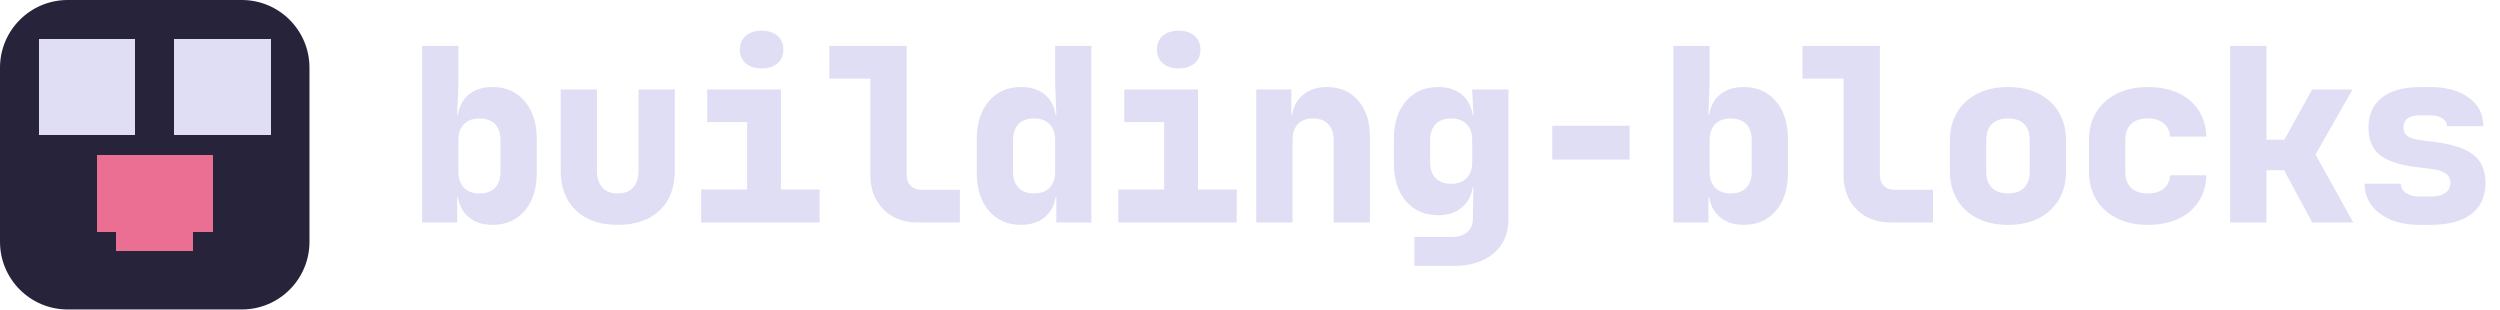
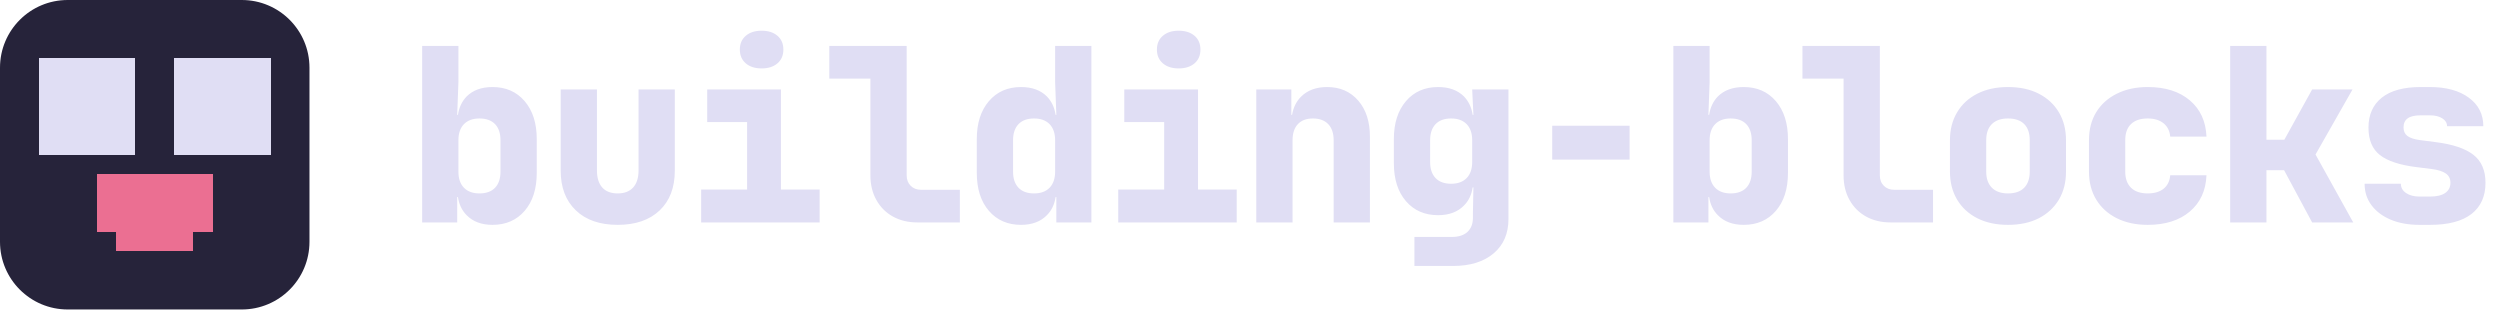
<svg xmlns="http://www.w3.org/2000/svg" viewBox="0 0 517 64" width="517" height="64" role="img" aria-label="building-blocks">
  <rect width="64" height="64" rx="14" fill="#26233a" />
  <g shape-rendering="crispEdges">
-     <path d="M8 8h20v4h-20zM36 8h20v4h-20zM8 12h20v4h-20zM36 12h20v4h-20zM8 16h20v4h-20zM36 16h20v4h-20zM8 20h20v4h-20zM36 20h20v4h-20zM8 24h20v4h-20zM36 24h20v4h-20z" fill="#e0def4" />
-     <path d="M20 32h24v4h-24zM20 36h24v4h-24zM20 40h24v4h-24zM20 44h24v4h-24zM24 48h16v4h-16z" fill="#eb6f92" />
+     <path d="M8 12h20v4h-20zM36 12h20v4h-20zM8 16h20v4h-20zM36 16h20v4h-20zM8 20h20v4h-20zM36 20h20v4h-20zM8 24h20v4h-20zM36 24h20v4h-20zM8 28h20v4h-20zM36 28h20v4h-20z" fill="#e0def4" />
+     <path d="M20 36h24v4h-24zM20 40h24v4h-24zM20 44h24v4h-24zM24 48h16v4h-16z" fill="#eb6f92" />
  </g>
  <path d="M101.85 46.5L101.85 46.5Q98.45 46.5 96.5 44.5L96.5 44.5Q95.05 43.05 94.7 40.75L94.7 40.75L94.55 40.75L94.55 46L87.3 46L87.3 9.5L94.8 9.5L94.8 17L94.55 23.75L94.7 23.75Q95.05 21.45 96.5 19.95L96.5 19.95Q98.45 18 101.85 18L101.85 18Q106 18 108.5 20.92Q111 23.85 111 28.75L111 28.75L111 35.75Q111 40.7 108.5 43.6Q106 46.5 101.85 46.5M99.15 40L99.15 40Q101.25 40 102.38 38.83Q103.5 37.65 103.5 35.5L103.5 35.5L103.5 29Q103.5 26.85 102.38 25.67Q101.25 24.5 99.15 24.5L99.15 24.5Q97.1 24.5 95.95 25.67Q94.8 26.85 94.8 29L94.8 29L94.8 35.5Q94.8 37.65 95.95 38.83Q97.1 40 99.15 40M127.75 46.5L127.75 46.5Q122.2 46.5 119.08 43.5Q115.95 40.5 115.95 35.3L115.95 35.3L115.95 18.5L123.45 18.5L123.45 35.25Q123.45 37.55 124.55 38.78Q125.65 40 127.75 40L127.75 40Q129.8 40 130.93 38.78Q132.05 37.55 132.05 35.25L132.05 35.25L132.05 18.5L139.55 18.5L139.55 35.3Q139.55 40.55 136.4 43.53Q133.25 46.5 127.75 46.5M169.5 46L145 46L145 39.2L154.5 39.2L154.5 25.25L146.25 25.25L146.25 18.5L161.5 18.5L161.5 39.2L169.5 39.2L169.5 46M157.5 14.15L157.5 14.15Q155.45 14.15 154.23 13.1Q153 12.05 153 10.25L153 10.25Q153 8.45 154.23 7.4Q155.45 6.35 157.5 6.35L157.5 6.35Q159.55 6.35 160.78 7.4Q162 8.45 162 10.25L162 10.25Q162 12.05 160.78 13.1Q159.55 14.15 157.5 14.15M198.5 46L189.75 46Q186.85 46 184.65 44.78Q182.45 43.55 181.23 41.35Q180 39.15 180 36.25L180 36.25L180 16.25L171.5 16.25L171.5 9.5L187.5 9.5L187.5 36.25Q187.5 37.6 188.33 38.42Q189.15 39.25 190.5 39.25L190.5 39.25L198.5 39.25L198.5 46M211.15 46.5L211.15 46.5Q207 46.5 204.5 43.6Q202 40.7 202 35.75L202 35.75L202 28.75Q202 23.85 204.5 20.92Q207 18 211.15 18L211.15 18Q214.55 18 216.5 19.95L216.5 19.95Q217.95 21.45 218.3 23.75L218.3 23.75L218.45 23.75L218.2 17L218.2 9.5L225.7 9.5L225.7 46L218.45 46L218.45 40.75L218.3 40.75Q217.95 43.05 216.5 44.5L216.5 44.5Q214.55 46.5 211.15 46.5M213.85 40L213.85 40Q215.9 40 217.05 38.83Q218.2 37.65 218.2 35.5L218.2 35.5L218.2 29Q218.2 26.85 217.05 25.67Q215.9 24.5 213.85 24.5L213.85 24.5Q211.75 24.5 210.63 25.67Q209.5 26.85 209.5 29L209.5 29L209.5 35.5Q209.5 37.65 210.63 38.83Q211.75 40 213.85 40M255.75 46L231.25 46L231.25 39.2L240.75 39.2L240.75 25.25L232.5 25.25L232.5 18.5L247.75 18.5L247.75 39.2L255.75 39.2L255.75 46M243.75 14.15L243.75 14.15Q241.7 14.15 240.48 13.1Q239.25 12.05 239.25 10.25L239.25 10.25Q239.25 8.45 240.48 7.4Q241.7 6.35 243.75 6.35L243.75 6.35Q245.8 6.35 247.03 7.4Q248.25 8.45 248.25 10.25L248.25 10.25Q248.25 12.05 247.03 13.1Q245.8 14.15 243.75 14.15M267.3 46L259.8 46L259.8 18.5L267.05 18.5L267.05 23.75L267.2 23.75Q267.6 21.45 269.05 20L269.05 20Q271.05 18 274.45 18L274.45 18Q278.45 18 280.88 20.8Q283.3 23.6 283.3 28.25L283.3 28.25L283.3 46L275.8 46L275.8 29Q275.8 26.85 274.68 25.67Q273.55 24.5 271.5 24.5L271.5 24.5Q269.5 24.5 268.4 25.67Q267.3 26.85 267.3 29L267.3 29L267.3 46M300.5 55L292.5 55L292.5 49L300.25 49Q302.35 49 303.48 47.95Q304.6 46.9 304.6 45.05L304.6 45.05L304.6 44L304.7 38.75L304.55 38.75Q304.2 41.05 302.75 42.5L302.75 42.5Q300.8 44.5 297.4 44.5L297.4 44.5Q293.25 44.5 290.75 41.6Q288.25 38.7 288.25 33.75L288.25 33.75L288.25 28.75Q288.25 23.85 290.75 20.92Q293.25 18 297.4 18L297.4 18Q300.8 18 302.75 19.95L302.75 19.95Q304.2 21.45 304.55 23.75L304.55 23.75L304.7 23.75L304.45 18.5L311.95 18.5L311.95 45.3Q311.95 49.8 308.88 52.4Q305.8 55 300.5 55L300.5 55M300.1 38L300.1 38Q302.15 38 303.3 36.83Q304.45 35.65 304.45 33.5L304.45 33.5L304.45 29Q304.45 26.85 303.3 25.67Q302.15 24.5 300.1 24.5L300.1 24.5Q298 24.5 296.88 25.67Q295.75 26.85 295.75 29L295.75 29L295.75 33.5Q295.75 35.65 296.88 36.83Q298 38 300.1 38M337 33L321 33L321 26L337 26L337 33M360.6 46.5L360.6 46.5Q357.2 46.5 355.25 44.5L355.25 44.5Q353.8 43.05 353.45 40.75L353.45 40.75L353.3 40.75L353.3 46L346.05 46L346.05 9.5L353.55 9.5L353.55 17L353.3 23.75L353.45 23.75Q353.8 21.45 355.25 19.95L355.25 19.95Q357.2 18 360.6 18L360.6 18Q364.75 18 367.25 20.92Q369.75 23.85 369.75 28.75L369.75 28.75L369.75 35.75Q369.75 40.7 367.25 43.6Q364.75 46.5 360.6 46.5M357.9 40L357.9 40Q360 40 361.13 38.83Q362.25 37.65 362.25 35.5L362.25 35.5L362.25 29Q362.25 26.85 361.13 25.67Q360 24.5 357.9 24.5L357.9 24.5Q355.85 24.5 354.7 25.67Q353.55 26.85 353.55 29L353.55 29L353.55 35.5Q353.55 37.65 354.7 38.83Q355.85 40 357.9 40M399.75 46L391 46Q388.1 46 385.9 44.78Q383.7 43.55 382.48 41.35Q381.25 39.15 381.25 36.25L381.25 36.25L381.25 16.25L372.75 16.25L372.75 9.5L388.75 9.5L388.75 36.25Q388.75 37.6 389.58 38.42Q390.4 39.25 391.75 39.25L391.75 39.25L399.75 39.25L399.75 46M415.25 46.5L415.25 46.5Q411.6 46.5 408.9 45.13Q406.2 43.75 404.73 41.28Q403.25 38.8 403.25 35.5L403.25 35.5L403.25 29Q403.25 25.7 404.73 23.23Q406.2 20.75 408.9 19.38Q411.6 18 415.25 18L415.25 18Q418.95 18 421.63 19.38Q424.3 20.75 425.78 23.23Q427.25 25.7 427.25 29L427.25 29L427.25 35.5Q427.25 38.8 425.78 41.28Q424.3 43.75 421.63 45.13Q418.95 46.5 415.25 46.5M415.25 40L415.25 40Q417.45 40 418.6 38.83Q419.75 37.65 419.75 35.5L419.75 35.5L419.75 29Q419.75 26.8 418.6 25.65Q417.45 24.5 415.25 24.5L415.25 24.5Q413.1 24.5 411.93 25.65Q410.75 26.8 410.75 29L410.75 29L410.75 35.5Q410.75 37.65 411.93 38.83Q413.1 40 415.25 40M444.15 46.5L444.15 46.5Q440.5 46.5 437.75 45.13Q435 43.75 433.5 41.28Q432 38.8 432 35.5L432 35.5L432 29Q432 25.65 433.5 23.2Q435 20.75 437.75 19.38Q440.5 18 444.15 18L444.15 18Q449.6 18 452.85 20.75Q456.1 23.5 456.3 28.25L456.3 28.25L448.8 28.25Q448.65 26.5 447.43 25.5Q446.2 24.5 444.15 24.5L444.15 24.5Q441.9 24.5 440.7 25.65Q439.5 26.8 439.5 29L439.5 29L439.5 35.5Q439.5 37.65 440.7 38.83Q441.9 40 444.15 40L444.15 40Q446.2 40 447.43 39.03Q448.65 38.05 448.8 36.25L448.8 36.25L456.3 36.25Q456.1 41 452.85 43.75Q449.6 46.5 444.15 46.5M468.7 46L461.2 46L461.2 9.5L468.7 9.5L468.7 28.9L472.4 28.9L478.15 18.5L486.5 18.5L478.85 31.95L486.65 46L478.15 46L472.35 35.2L468.7 35.2L468.7 46M502.55 46.5L500.35 46.5Q496.95 46.5 494.4 45.43Q491.85 44.35 490.43 42.45Q489 40.55 489 38L489 38L496.5 38Q496.5 39.2 497.58 39.92Q498.65 40.65 500.35 40.65L500.35 40.65L502.55 40.65Q504.6 40.65 505.68 39.9Q506.75 39.15 506.75 37.8L506.75 37.8Q506.75 36.55 505.8 35.88Q504.85 35.2 502.85 34.95L502.85 34.95L499.65 34.55Q494.5 33.9 492.15 32.05Q489.8 30.2 489.8 26.4L489.8 26.4Q489.8 22.4 492.55 20.2Q495.3 18 500.6 18L500.6 18L502.5 18Q507.55 18 510.55 20.2Q513.55 22.4 513.55 26.1L513.55 26.1L506.05 26.1Q506.05 25.1 505.08 24.48Q504.1 23.85 502.5 23.85L502.5 23.85L500.6 23.85Q498.75 23.85 497.9 24.48Q497.05 25.1 497.05 26.35L497.05 26.35Q497.05 27.5 497.83 28.1Q498.6 28.7 500.3 28.95L500.3 28.95L503.75 29.4Q508.95 30.05 511.48 32Q514 33.95 514 37.8L514 37.8Q514 42 511.1 44.25Q508.2 46.5 502.55 46.5L502.55 46.5" fill="#e0def4" />
</svg>
